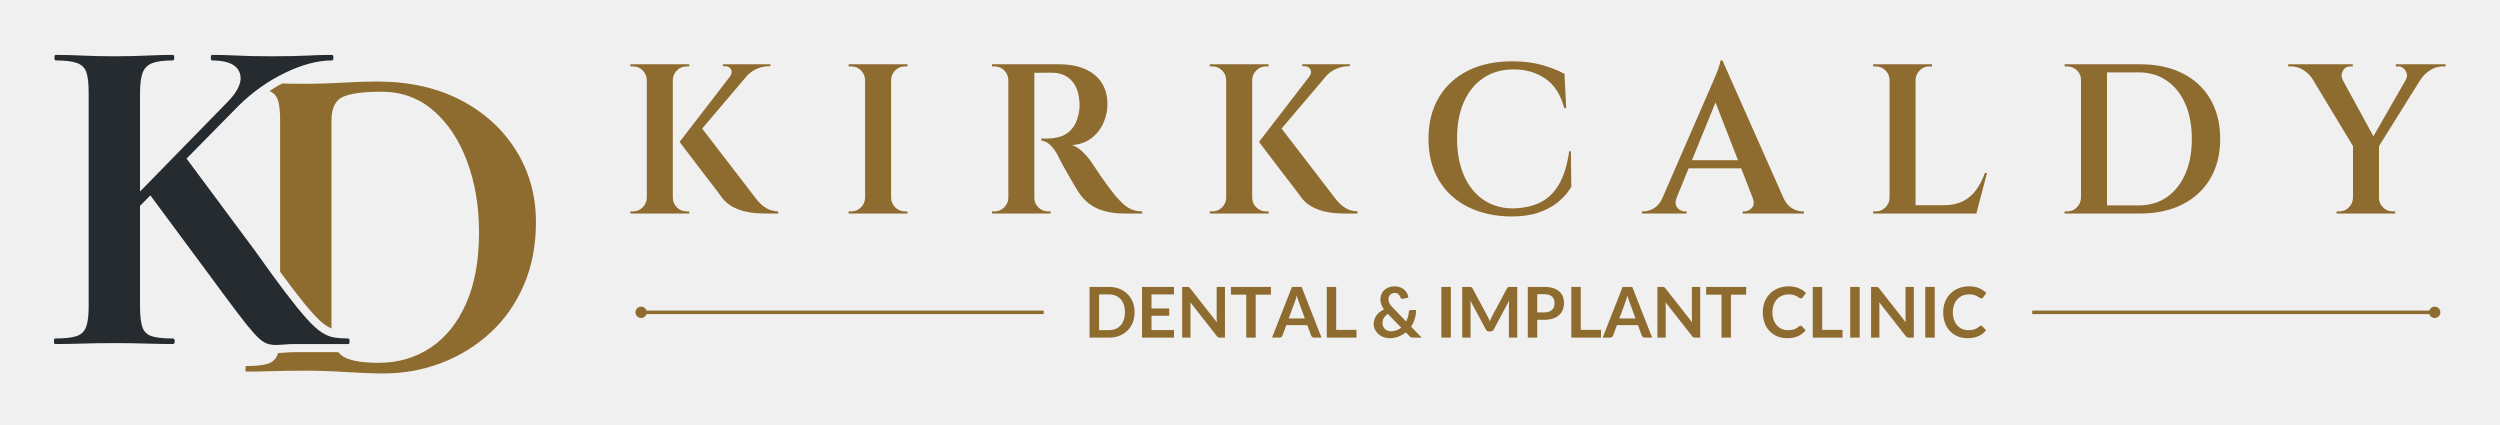
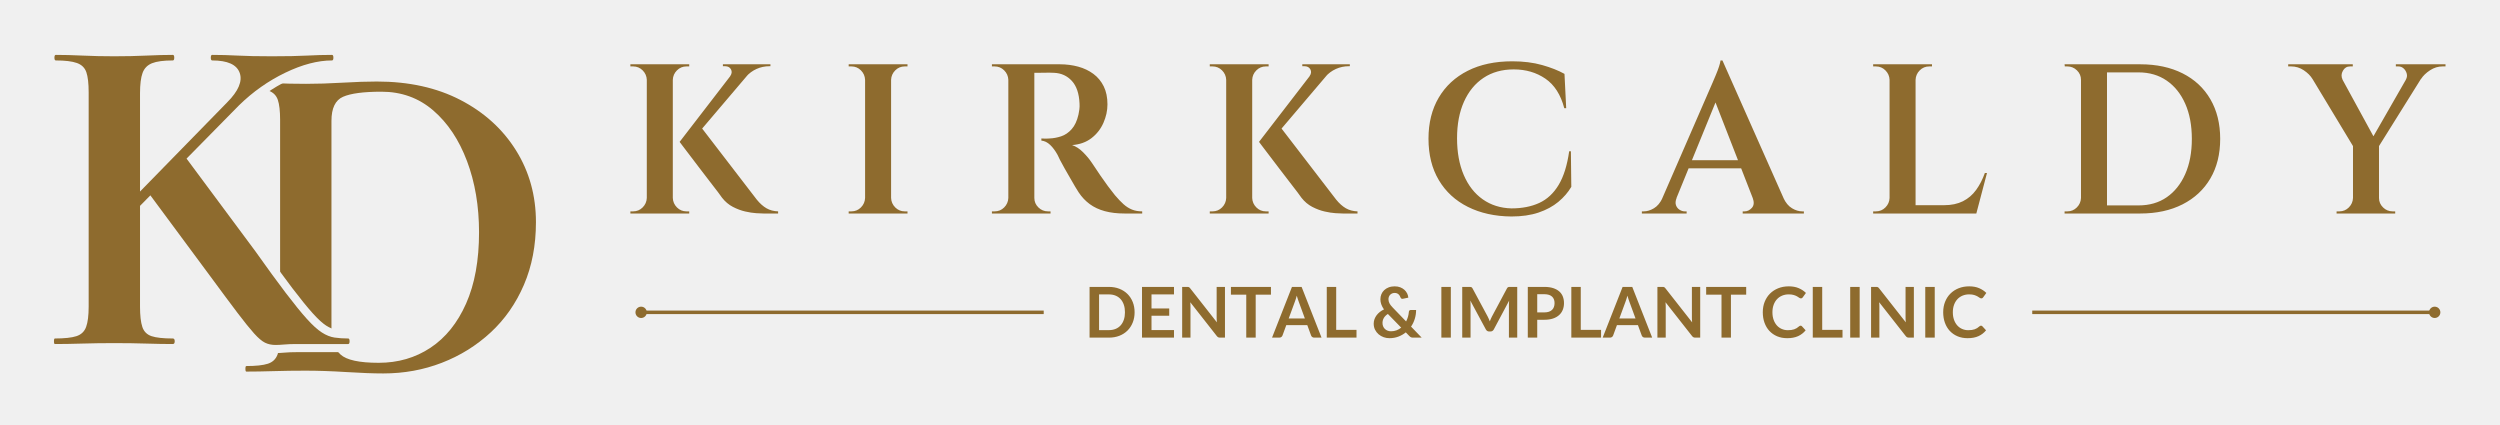
<svg xmlns="http://www.w3.org/2000/svg" viewBox="0 0 1853 315" width="1853" height="315" role="img" aria-label="Kirkcaldy Dental &amp; Implant Clinic">
  <g fill="#8E6B2E">
    <defs>
      <mask id="kdmask21840" maskUnits="userSpaceOnUse" x="-10000" y="-10000" width="20000" height="20000">
        <rect x="-10000" y="-10000" width="20000" height="20000" fill="#fff" />
        <path d="M65.718 227.225V68.461Q65.718 58.517 64.003 53.545Q62.289 48.573 56.974 46.687Q51.659 44.801 41.372 44.801Q40.343 44.801 40.343 42.743Q40.343 40.686 41.372 40.686Q50.287 40.686 61.26 41.2Q72.233 41.715 84.577 41.715Q97.608 41.715 108.581 41.2Q119.553 40.686 128.126 40.686Q129.155 40.686 129.155 42.743Q129.155 44.801 128.126 44.801Q117.839 44.801 112.695 46.858Q107.552 48.915 105.666 54.059Q103.78 59.203 103.78 69.147V227.225Q103.78 237.169 105.494 242.313Q107.209 247.456 112.352 249.171Q117.496 250.885 128.126 250.885Q129.498 250.885 129.498 252.943Q129.498 255.0 128.126 255.0Q119.211 255.0 108.409 254.657Q97.608 254.314 84.577 254.314Q72.233 254.314 60.917 254.657Q49.601 255.0 40.686 255.0Q40.0 255.0 40.0 252.943Q40.0 250.885 40.686 250.885Q51.316 250.885 56.631 249.171Q61.946 247.456 63.832 242.313Q65.718 237.169 65.718 227.225ZM156.244 205.279 109.266 141.842 136.699 115.439 189.163 186.077Q202.536 204.936 211.794 217.109Q221.053 229.282 227.396 236.312Q233.74 243.341 238.541 246.427Q243.341 249.514 247.97 250.199Q252.6 250.885 258.086 250.885Q259.115 250.885 259.115 252.943Q259.115 255.0 258.086 255.0Q242.998 255.0 233.74 255.0Q224.482 255.0 219.681 255.0Q214.537 255.0 210.766 255.343Q206.994 255.686 204.25 255.686Q199.793 255.686 196.364 253.971Q192.935 252.257 188.305 247.113Q183.676 241.97 176.132 232.026Q168.589 222.081 156.244 205.279ZM79.777 166.531 168.246 76.005Q180.933 63.317 177.675 54.059Q174.418 44.801 157.273 44.801Q156.244 44.801 156.244 42.743Q156.244 40.686 157.273 40.686Q166.531 40.686 176.132 41.2Q185.734 41.715 201.507 41.715Q217.967 41.715 227.568 41.2Q237.169 40.686 246.085 40.686Q247.113 40.686 247.113 42.743Q247.113 44.801 246.085 44.801Q230.311 44.801 211.451 53.888Q192.592 62.974 177.161 78.062L89.035 167.56Z" fill="#000" stroke="#000" stroke-width="12.04" stroke-linejoin="round" />
      </mask>
    </defs>
    <path mask="url(#kdmask21840)" d="M284.085 276.797Q273.112 276.797 256.653 275.768Q240.193 274.739 226.477 274.739Q214.133 274.739 202.817 275.082Q191.501 275.425 182.586 275.425Q181.9 275.425 181.9 273.368Q181.9 271.31 182.586 271.31Q193.216 271.31 198.531 269.596Q203.846 267.881 205.732 262.738Q207.618 257.594 207.618 247.65V88.886Q207.618 78.942 205.903 73.97Q204.189 68.998 198.874 67.112Q193.559 65.226 183.272 65.226Q182.243 65.226 182.243 63.168Q182.243 61.111 183.272 61.111Q192.187 61.111 203.16 61.625Q214.133 62.14 226.82 62.14Q239.165 62.14 253.91 61.282Q268.654 60.425 279.284 60.425Q314.946 60.425 341.35 74.141Q367.753 87.857 382.498 111.518Q397.243 135.178 397.243 164.667Q397.243 190.385 388.327 211.131Q379.412 231.876 363.638 246.45Q347.865 261.023 327.462 268.91Q307.059 276.797 284.085 276.797ZM280.656 268.91Q302.259 268.91 319.061 257.766Q335.863 246.621 345.465 225.018Q355.066 203.415 355.066 172.211Q355.066 143.065 346.15 119.404Q337.235 95.744 321.119 81.856Q305.002 67.969 282.713 67.969Q262.825 67.969 254.252 71.741Q245.68 75.513 245.68 89.572V243.878Q245.68 256.565 252.367 262.738Q259.053 268.91 280.656 268.91Z" />
-     <path data-kd="K" fill="#262B30" d="M65.718 227.225V68.461Q65.718 58.517 64.003 53.545Q62.289 48.573 56.974 46.687Q51.659 44.801 41.372 44.801Q40.343 44.801 40.343 42.743Q40.343 40.686 41.372 40.686Q50.287 40.686 61.26 41.2Q72.233 41.715 84.577 41.715Q97.608 41.715 108.581 41.2Q119.553 40.686 128.126 40.686Q129.155 40.686 129.155 42.743Q129.155 44.801 128.126 44.801Q117.839 44.801 112.695 46.858Q107.552 48.915 105.666 54.059Q103.78 59.203 103.78 69.147V227.225Q103.78 237.169 105.494 242.313Q107.209 247.456 112.352 249.171Q117.496 250.885 128.126 250.885Q129.498 250.885 129.498 252.943Q129.498 255.0 128.126 255.0Q119.211 255.0 108.409 254.657Q97.608 254.314 84.577 254.314Q72.233 254.314 60.917 254.657Q49.601 255.0 40.686 255.0Q40.0 255.0 40.0 252.943Q40.0 250.885 40.686 250.885Q51.316 250.885 56.631 249.171Q61.946 247.456 63.832 242.313Q65.718 237.169 65.718 227.225ZM156.244 205.279 109.266 141.842 136.699 115.439 189.163 186.077Q202.536 204.936 211.794 217.109Q221.053 229.282 227.396 236.312Q233.74 243.341 238.541 246.427Q243.341 249.514 247.97 250.199Q252.6 250.885 258.086 250.885Q259.115 250.885 259.115 252.943Q259.115 255.0 258.086 255.0Q242.998 255.0 233.74 255.0Q224.482 255.0 219.681 255.0Q214.537 255.0 210.766 255.343Q206.994 255.686 204.25 255.686Q199.793 255.686 196.364 253.971Q192.935 252.257 188.305 247.113Q183.676 241.97 176.132 232.026Q168.589 222.081 156.244 205.279ZM79.777 166.531 168.246 76.005Q180.933 63.317 177.675 54.059Q174.418 44.801 157.273 44.801Q156.244 44.801 156.244 42.743Q156.244 40.686 157.273 40.686Q166.531 40.686 176.132 41.2Q185.734 41.715 201.507 41.715Q217.967 41.715 227.568 41.2Q237.169 40.686 246.085 40.686Q247.113 40.686 247.113 42.743Q247.113 44.801 246.085 44.801Q230.311 44.801 211.451 53.888Q192.592 62.974 177.161 78.062L89.035 167.56Z" />
+     <path data-kd="K" d="M65.718 227.225V68.461Q65.718 58.517 64.003 53.545Q62.289 48.573 56.974 46.687Q51.659 44.801 41.372 44.801Q40.343 44.801 40.343 42.743Q40.343 40.686 41.372 40.686Q50.287 40.686 61.26 41.2Q72.233 41.715 84.577 41.715Q97.608 41.715 108.581 41.2Q119.553 40.686 128.126 40.686Q129.155 40.686 129.155 42.743Q129.155 44.801 128.126 44.801Q117.839 44.801 112.695 46.858Q107.552 48.915 105.666 54.059Q103.78 59.203 103.78 69.147V227.225Q103.78 237.169 105.494 242.313Q107.209 247.456 112.352 249.171Q117.496 250.885 128.126 250.885Q129.498 250.885 129.498 252.943Q129.498 255.0 128.126 255.0Q119.211 255.0 108.409 254.657Q97.608 254.314 84.577 254.314Q72.233 254.314 60.917 254.657Q49.601 255.0 40.686 255.0Q40.0 255.0 40.0 252.943Q40.0 250.885 40.686 250.885Q51.316 250.885 56.631 249.171Q61.946 247.456 63.832 242.313Q65.718 237.169 65.718 227.225ZM156.244 205.279 109.266 141.842 136.699 115.439 189.163 186.077Q202.536 204.936 211.794 217.109Q221.053 229.282 227.396 236.312Q233.74 243.341 238.541 246.427Q243.341 249.514 247.97 250.199Q252.6 250.885 258.086 250.885Q259.115 250.885 259.115 252.943Q259.115 255.0 258.086 255.0Q242.998 255.0 233.74 255.0Q224.482 255.0 219.681 255.0Q214.537 255.0 210.766 255.343Q206.994 255.686 204.25 255.686Q199.793 255.686 196.364 253.971Q192.935 252.257 188.305 247.113Q183.676 241.97 176.132 232.026Q168.589 222.081 156.244 205.279ZM79.777 166.531 168.246 76.005Q180.933 63.317 177.675 54.059Q174.418 44.801 157.273 44.801Q156.244 44.801 156.244 42.743Q156.244 40.686 157.273 40.686Q166.531 40.686 176.132 41.2Q185.734 41.715 201.507 41.715Q217.967 41.715 227.568 41.2Q237.169 40.686 246.085 40.686Q247.113 40.686 247.113 42.743Q247.113 44.801 246.085 44.801Q230.311 44.801 211.451 53.888Q192.592 62.974 177.161 78.062L89.035 167.56Z" />
    <path d="M518.435 92.68 560.937 147.98Q564.413 152.246 568.126 154.379Q571.839 156.512 576.737 156.67V158.25H565.835Q564.097 158.25 560.463 158.013Q556.829 157.776 552.326 156.749Q547.823 155.722 543.241 153.352Q538.659 150.982 535.183 146.558Q534.709 145.768 532.26 142.529Q529.811 139.29 526.177 134.629Q522.543 129.968 518.672 124.833Q514.801 119.698 511.404 115.274Q508.007 110.85 505.874 108.006Q503.741 105.162 503.741 105.162ZM559.989 48.756 512.589 104.53 503.741 105.162 547.191 48.756ZM571.049 47.65V49.072H570.417Q565.203 49.072 560.7 51.126Q556.197 53.18 553.037 56.814L541.187 56.498Q543.083 53.812 541.819 51.442Q540.555 49.072 537.395 49.072H535.815V47.65H570.417ZM498.685 47.65V158.25H479.409V47.65ZM479.883 146.716V158.25H467.243V156.67Q467.401 156.67 468.27 156.67Q469.139 156.67 469.297 156.67Q473.405 156.67 476.328 153.747Q479.251 150.824 479.409 146.716ZM479.883 59.184H479.409Q479.251 55.076 476.328 52.153Q473.405 49.23 469.297 49.23Q469.139 49.23 468.27 49.23Q467.401 49.23 467.243 49.23V47.65H479.883ZM498.211 146.716H498.685Q498.843 150.824 501.766 153.747Q504.689 156.67 508.797 156.67Q508.797 156.67 509.745 156.67Q510.693 156.67 510.851 156.67V158.25H498.211ZM498.211 59.184V47.65H510.851V49.23Q510.693 49.23 509.745 49.23Q508.797 49.23 508.797 49.23Q504.689 49.23 501.766 52.153Q498.843 55.076 498.685 59.184ZM660.477 47.65V158.25H641.201V47.65ZM641.675 146.716V158.25H629.035V156.67Q629.035 156.67 630.062 156.67Q631.089 156.67 631.089 156.67Q635.197 156.67 638.12 153.747Q641.043 150.824 641.201 146.716ZM641.675 59.184H641.201Q641.043 55.076 638.12 52.153Q635.197 49.23 631.089 49.23Q631.089 49.23 630.062 49.23Q629.035 49.23 629.035 49.23V47.65H641.675ZM660.003 146.716H660.477Q660.635 150.824 663.558 153.747Q666.481 156.67 670.589 156.67Q670.589 156.67 671.537 156.67Q672.485 156.67 672.643 156.67V158.25H660.003ZM660.003 59.184V47.65H672.643V49.23Q672.485 49.23 671.537 49.23Q670.589 49.23 670.589 49.23Q666.481 49.23 663.558 52.153Q660.635 55.076 660.477 59.184ZM764.599 47.65H785.613Q792.723 47.65 799.122 49.388Q805.521 51.126 810.419 54.76Q815.317 58.394 818.082 64.003Q820.847 69.612 820.847 77.354Q820.847 84.306 817.845 91.1Q814.843 97.894 808.997 102.397Q803.151 106.9 794.619 107.532Q798.885 108.954 802.756 112.825Q806.627 116.696 809.155 120.488Q809.313 120.646 811.13 123.411Q812.947 126.176 815.633 130.126Q818.319 134.076 821.242 138.026Q824.165 141.976 826.377 144.662Q829.853 148.77 832.776 151.377Q835.699 153.984 839.017 155.327Q842.335 156.67 846.601 156.67V158.25H833.487Q825.271 158.25 818.872 156.512Q812.473 154.774 807.733 151.298Q802.993 147.822 799.517 142.608Q798.569 141.186 796.831 138.263Q795.093 135.34 793.039 131.706Q790.985 128.072 789.01 124.675Q787.035 121.278 785.692 118.592Q784.349 115.906 783.875 114.8Q781.347 110.218 778.345 107.374Q775.343 104.53 771.867 104.214V102.634Q772.183 102.634 773.921 102.713Q775.659 102.792 777.871 102.634Q782.137 102.476 786.482 101.054Q790.827 99.632 794.303 95.761Q797.779 91.89 799.359 84.938Q799.675 83.516 799.991 81.304Q800.307 79.092 800.149 76.722Q799.675 65.662 794.461 59.974Q789.247 54.286 781.189 53.97Q778.187 53.812 774.869 53.891Q771.551 53.97 769.102 53.97Q766.653 53.97 766.179 53.97Q766.179 53.812 765.784 52.232Q765.389 50.652 764.994 49.151Q764.599 47.65 764.599 47.65ZM766.653 47.65V158.25H747.377V47.65ZM747.851 146.716V158.25H735.211V156.67Q735.369 156.67 736.238 156.67Q737.107 156.67 737.265 156.67Q741.373 156.67 744.296 153.747Q747.219 150.824 747.377 146.716ZM747.851 59.184H747.377Q747.219 55.076 744.296 52.153Q741.373 49.23 737.265 49.23Q737.107 49.23 736.238 49.23Q735.369 49.23 735.211 49.23V47.65H747.851ZM766.179 146.716H766.653Q766.653 150.824 769.655 153.747Q772.657 156.67 776.765 156.67Q776.923 156.67 777.792 156.67Q778.661 156.67 778.661 156.67V158.25H766.179ZM947.879 92.68 990.381 147.98Q993.857 152.246 997.57 154.379Q1001.283 156.512 1006.181 156.67V158.25H995.279Q993.541 158.25 989.907 158.013Q986.273 157.776 981.77 156.749Q977.267 155.722 972.685 153.352Q968.103 150.982 964.627 146.558Q964.153 145.768 961.704 142.529Q959.255 139.29 955.621 134.629Q951.987 129.968 948.116 124.833Q944.245 119.698 940.848 115.274Q937.451 110.85 935.318 108.006Q933.185 105.162 933.185 105.162ZM989.433 48.756 942.033 104.53 933.185 105.162 976.635 48.756ZM1000.493 47.65V49.072H999.861Q994.647 49.072 990.144 51.126Q985.641 53.18 982.481 56.814L970.631 56.498Q972.527 53.812 971.263 51.442Q969.999 49.072 966.839 49.072H965.259V47.65H999.861ZM928.129 47.65V158.25H908.853V47.65ZM909.327 146.716V158.25H896.687V156.67Q896.845 156.67 897.714 156.67Q898.583 156.67 898.741 156.67Q902.849 156.67 905.772 153.747Q908.695 150.824 908.853 146.716ZM909.327 59.184H908.853Q908.695 55.076 905.772 52.153Q902.849 49.23 898.741 49.23Q898.583 49.23 897.714 49.23Q896.845 49.23 896.687 49.23V47.65H909.327ZM927.655 146.716H928.129Q928.287 150.824 931.21 153.747Q934.133 156.67 938.241 156.67Q938.241 156.67 939.189 156.67Q940.137 156.67 940.295 156.67V158.25H927.655ZM927.655 59.184V47.65H940.295V49.23Q940.137 49.23 939.189 49.23Q938.241 49.23 938.241 49.23Q934.133 49.23 931.21 52.153Q928.287 55.076 928.129 59.184ZM1164.339 112.114 1164.655 138.5Q1161.021 144.662 1155.017 149.639Q1149.013 154.616 1140.402 157.539Q1131.791 160.462 1120.257 160.462Q1101.929 160.304 1088.025 153.352Q1074.121 146.4 1066.458 133.523Q1058.795 120.646 1058.795 102.792Q1058.795 85.254 1066.379 72.377Q1073.963 59.5 1087.867 52.469Q1101.771 45.438 1120.889 45.438Q1133.213 45.438 1143.009 48.203Q1152.805 50.968 1159.599 54.76L1160.863 80.198H1159.441Q1155.491 65.188 1145.458 58.315Q1135.425 51.442 1121.995 51.442Q1109.039 51.442 1099.638 57.683Q1090.237 63.924 1085.102 75.379Q1079.967 86.834 1079.967 102.476Q1079.967 118.118 1084.944 129.731Q1089.921 141.344 1099.006 147.743Q1108.091 154.142 1120.257 154.458Q1132.107 154.458 1140.876 150.429Q1149.645 146.4 1155.254 137.078Q1160.863 127.756 1163.075 112.114ZM1276.677 44.806 1326.605 157.302H1303.221L1269.251 70.086ZM1242.707 146.716Q1241.443 149.876 1242.233 152.088Q1243.023 154.3 1244.919 155.485Q1246.815 156.67 1248.711 156.67H1250.133V158.25H1216.953V156.67Q1216.953 156.67 1217.664 156.67Q1218.375 156.67 1218.375 156.67Q1222.009 156.67 1225.88 154.379Q1229.751 152.088 1232.279 146.716ZM1276.677 44.806 1277.467 61.396 1238.125 157.776H1227.381L1268.145 64.082Q1268.461 63.45 1269.488 61.001Q1270.515 58.552 1271.858 55.392Q1273.201 52.232 1274.149 49.309Q1275.097 46.386 1275.255 44.806ZM1295.163 118.75V124.754H1247.605V118.75ZM1299.113 146.716H1321.865Q1324.393 152.088 1328.264 154.379Q1332.135 156.67 1335.769 156.67Q1335.769 156.67 1336.401 156.67Q1337.033 156.67 1337.033 156.67V158.25H1291.687V156.67H1293.109Q1296.111 156.67 1298.481 154.063Q1300.851 151.456 1299.113 146.716ZM1419.825 47.65V158.25H1400.549V47.65ZM1461.695 152.088 1464.381 158.25H1419.351V152.088ZM1472.755 128.23 1464.855 158.25H1435.309L1440.997 152.088Q1449.055 152.088 1454.901 149.165Q1460.747 146.242 1464.697 140.791Q1468.647 135.34 1471.175 128.23ZM1401.023 146.716V158.25H1388.383V156.67Q1388.383 156.67 1389.41 156.67Q1390.437 156.67 1390.437 156.67Q1394.545 156.67 1397.468 153.747Q1400.391 150.824 1400.549 146.716ZM1401.023 59.184H1400.549Q1400.391 55.076 1397.468 52.153Q1394.545 49.23 1390.437 49.23Q1390.437 49.23 1389.41 49.23Q1388.383 49.23 1388.383 49.23V47.65H1401.023ZM1419.351 59.184V47.65H1431.991V49.23Q1431.833 49.23 1430.885 49.23Q1429.937 49.23 1429.937 49.23Q1425.829 49.23 1422.906 52.153Q1419.983 55.076 1419.825 59.184ZM1586.357 47.65Q1604.369 47.65 1617.72 54.365Q1631.071 61.08 1638.339 73.562Q1645.607 86.044 1645.607 102.95Q1645.607 119.856 1638.339 132.259Q1631.071 144.662 1617.72 151.456Q1604.369 158.25 1586.357 158.25H1550.017L1549.859 152.246Q1552.861 152.246 1557.364 152.246Q1561.867 152.246 1566.686 152.246Q1571.505 152.246 1575.692 152.246Q1579.879 152.246 1582.486 152.246Q1585.093 152.246 1585.093 152.246Q1597.259 152.246 1606.028 146.163Q1614.797 140.08 1619.695 129.02Q1624.593 117.96 1624.593 102.95Q1624.593 87.94 1619.695 76.88Q1614.797 65.82 1605.949 59.737Q1597.101 53.654 1585.093 53.654Q1585.093 53.654 1582.328 53.654Q1579.563 53.654 1575.218 53.654Q1570.873 53.654 1565.817 53.654Q1560.761 53.654 1556.1 53.654Q1551.439 53.654 1548.279 53.654V47.65ZM1561.709 47.65V158.25H1542.433V47.65ZM1542.907 146.716V158.25H1530.267V156.67Q1530.267 156.67 1531.294 156.67Q1532.321 156.67 1532.321 156.67Q1536.429 156.67 1539.352 153.747Q1542.275 150.824 1542.433 146.716ZM1542.907 59.184H1542.433Q1542.433 55.076 1539.431 52.153Q1536.429 49.23 1532.321 49.23Q1532.321 49.23 1531.373 49.23Q1530.425 49.23 1530.425 49.23L1530.267 47.65H1542.907ZM1730.137 47.808 1762.053 106.268 1744.831 109.586 1707.543 47.808ZM1763.317 107.374V158.25H1744.041V107.374ZM1789.703 47.808H1801.079L1761.895 110.534L1754.627 108.954ZM1783.225 59.026Q1784.489 56.814 1783.857 54.523Q1783.225 52.232 1781.566 50.731Q1779.907 49.23 1777.695 49.23Q1777.695 49.23 1776.747 49.23Q1775.799 49.23 1775.799 49.23V47.65H1812.613V49.23H1810.401Q1805.503 49.23 1801.158 52.074Q1796.813 54.918 1794.443 58.552ZM1736.299 59.026 1714.021 58.552Q1711.809 54.918 1707.543 52.074Q1703.277 49.23 1698.221 49.23H1696.009V47.65H1743.883V49.23Q1743.883 49.23 1742.856 49.23Q1741.829 49.23 1741.829 49.23Q1738.353 49.23 1736.536 52.469Q1734.719 55.708 1736.299 59.026ZM1744.515 146.716V158.25H1731.875V156.67Q1731.875 156.67 1732.823 156.67Q1733.771 156.67 1733.929 156.67Q1738.037 156.67 1740.96 153.747Q1743.883 150.824 1744.041 146.716ZM1762.843 146.716H1763.317Q1763.317 150.824 1766.319 153.747Q1769.321 156.67 1773.429 156.67Q1773.429 156.67 1774.377 156.67Q1775.325 156.67 1775.325 156.67V158.25H1762.843Z" />
    <path d="M840.967 231.452Q840.967 235.586 839.589 239.044Q838.211 242.502 835.715 244.998Q833.219 247.494 829.709 248.872Q826.199 250.25 821.935 250.25H807.583V212.654H821.935Q826.199 212.654 829.709 214.045Q833.219 215.436 835.715 217.919Q838.211 220.402 839.589 223.86Q840.967 227.318 840.967 231.452ZM833.817 231.452Q833.817 228.358 832.985 225.901Q832.153 223.444 830.619 221.741Q829.085 220.038 826.888 219.128Q824.691 218.218 821.935 218.218H814.629V244.686H821.935Q824.691 244.686 826.888 243.776Q829.085 242.866 830.619 241.163Q832.153 239.46 832.985 237.003Q833.817 234.546 833.817 231.452ZM870.165 212.654V218.218H853.499V228.644H866.629V234.026H853.499V244.66H870.165V250.25H846.453V212.654ZM879.889 212.654Q880.357 212.654 880.669 212.693Q880.981 212.732 881.228 212.849Q881.475 212.966 881.709 213.187Q881.943 213.408 882.229 213.772L901.963 238.914Q901.859 238.004 901.82 237.133Q901.781 236.262 901.781 235.508V212.654H907.943V250.25H904.329Q903.497 250.25 902.951 249.99Q902.405 249.73 901.885 249.054L882.229 224.016Q882.307 224.848 882.346 225.667Q882.385 226.486 882.385 227.162V250.25H876.223V212.654H879.889ZM942.029 212.654V218.4H930.719V250.25H923.725V218.4H912.363V212.654ZM979.521 250.25H974.113Q973.203 250.25 972.618 249.795Q972.033 249.34 971.773 248.664L968.965 240.994H953.391L950.583 248.664Q950.375 249.262 949.764 249.756Q949.153 250.25 948.269 250.25H942.835L957.603 212.654H964.753ZM955.185 236.054H967.171L962.595 223.548Q962.283 222.716 961.906 221.585Q961.529 220.454 961.165 219.128Q960.801 220.454 960.45 221.598Q960.099 222.742 959.761 223.6ZM990.389 244.478H1005.443V250.25H983.395V212.654H990.389ZM1033.757 212.238Q1036.045 212.238 1037.852 212.94Q1039.659 213.642 1040.946 214.812Q1042.233 215.982 1042.974 217.49Q1043.715 218.998 1043.845 220.61L1039.763 221.468Q1039.685 221.494 1039.594 221.494Q1039.503 221.494 1039.425 221.494Q1038.983 221.494 1038.632 221.247Q1038.281 221.0 1038.073 220.48Q1037.839 219.804 1037.475 219.193Q1037.111 218.582 1036.591 218.127Q1036.071 217.672 1035.369 217.399Q1034.667 217.126 1033.757 217.126Q1032.665 217.126 1031.807 217.503Q1030.949 217.88 1030.351 218.517Q1029.753 219.154 1029.441 219.999Q1029.129 220.844 1029.129 221.78Q1029.129 222.56 1029.298 223.288Q1029.467 224.016 1029.831 224.744Q1030.195 225.472 1030.78 226.239Q1031.365 227.006 1032.223 227.89L1042.207 238.264Q1043.065 236.626 1043.585 234.806Q1044.105 232.986 1044.261 231.114Q1044.313 230.516 1044.651 230.152Q1044.989 229.788 1045.587 229.788H1049.617Q1049.591 233.22 1048.629 236.34Q1047.667 239.46 1045.873 242.086L1053.751 250.25H1047.459Q1046.965 250.25 1046.588 250.198Q1046.211 250.146 1045.873 250.003Q1045.535 249.86 1045.223 249.626Q1044.911 249.392 1044.573 249.028L1041.973 246.35Q1039.477 248.378 1036.422 249.522Q1033.367 250.666 1029.805 250.666Q1027.621 250.666 1025.541 249.925Q1023.461 249.184 1021.823 247.78Q1020.185 246.376 1019.184 244.387Q1018.183 242.398 1018.183 239.902Q1018.183 238.16 1018.755 236.587Q1019.327 235.014 1020.341 233.662Q1021.355 232.31 1022.746 231.218Q1024.137 230.126 1025.801 229.346Q1024.423 227.396 1023.786 225.537Q1023.149 223.678 1023.149 221.832Q1023.149 219.882 1023.864 218.127Q1024.579 216.372 1025.944 215.072Q1027.309 213.772 1029.285 213.005Q1031.261 212.238 1033.757 212.238ZM1024.709 239.382Q1024.709 240.812 1025.203 241.956Q1025.697 243.1 1026.555 243.893Q1027.413 244.686 1028.544 245.115Q1029.675 245.544 1030.949 245.544Q1033.237 245.544 1035.122 244.829Q1037.007 244.114 1038.567 242.84L1028.687 232.7Q1026.607 234.052 1025.658 235.742Q1024.709 237.432 1024.709 239.382ZM1075.357 250.25H1068.337V212.654H1075.357ZM1102.683 234.65Q1103.125 235.482 1103.502 236.379Q1103.879 237.276 1104.243 238.186Q1104.607 237.25 1104.997 236.34Q1105.387 235.43 1105.829 234.598L1116.957 213.772Q1117.165 213.382 1117.386 213.148Q1117.607 212.914 1117.88 212.81Q1118.153 212.706 1118.491 212.68Q1118.829 212.654 1119.297 212.654H1124.575V250.25H1118.413V225.966Q1118.413 225.29 1118.452 224.484Q1118.491 223.678 1118.569 222.846L1107.207 244.166Q1106.817 244.894 1106.193 245.297Q1105.569 245.7 1104.737 245.7H1103.775Q1102.943 245.7 1102.319 245.297Q1101.695 244.894 1101.305 244.166L1089.787 222.768Q1089.891 223.626 1089.93 224.445Q1089.969 225.264 1089.969 225.966V250.25H1083.807V212.654H1089.085Q1089.553 212.654 1089.891 212.68Q1090.229 212.706 1090.502 212.81Q1090.775 212.914 1091.009 213.148Q1091.243 213.382 1091.451 213.772L1102.683 234.65ZM1139.395 237.016V250.25H1132.401V212.654H1144.647Q1148.417 212.654 1151.173 213.538Q1153.929 214.422 1155.723 216.008Q1157.517 217.594 1158.375 219.804Q1159.233 222.014 1159.233 224.64Q1159.233 227.37 1158.323 229.645Q1157.413 231.92 1155.593 233.558Q1153.773 235.196 1151.043 236.106Q1148.313 237.016 1144.647 237.016ZM1139.395 231.556H1144.647Q1146.571 231.556 1148.001 231.075Q1149.431 230.594 1150.367 229.697Q1151.303 228.8 1151.771 227.513Q1152.239 226.226 1152.239 224.64Q1152.239 223.132 1151.771 221.91Q1151.303 220.688 1150.367 219.83Q1149.431 218.972 1148.001 218.517Q1146.571 218.062 1144.647 218.062H1139.395ZM1171.661 244.478H1186.715V250.25H1164.667V212.654H1171.661ZM1224.597 250.25H1219.189Q1218.279 250.25 1217.694 249.795Q1217.109 249.34 1216.849 248.664L1214.041 240.994H1198.467L1195.659 248.664Q1195.451 249.262 1194.84 249.756Q1194.229 250.25 1193.345 250.25H1187.911L1202.679 212.654H1209.829ZM1200.261 236.054H1212.247L1207.671 223.548Q1207.359 222.716 1206.982 221.585Q1206.605 220.454 1206.241 219.128Q1205.877 220.454 1205.526 221.598Q1205.175 222.742 1204.837 223.6ZM1232.137 212.654Q1232.605 212.654 1232.917 212.693Q1233.229 212.732 1233.476 212.849Q1233.723 212.966 1233.957 213.187Q1234.191 213.408 1234.477 213.772L1254.211 238.914Q1254.107 238.004 1254.068 237.133Q1254.029 236.262 1254.029 235.508V212.654H1260.191V250.25H1256.577Q1255.745 250.25 1255.199 249.99Q1254.653 249.73 1254.133 249.054L1234.477 224.016Q1234.555 224.848 1234.594 225.667Q1234.633 226.486 1234.633 227.162V250.25H1228.471V212.654H1232.137ZM1294.277 212.654V218.4H1282.967V250.25H1275.973V218.4H1264.611V212.654ZM1334.603 241.384Q1335.175 241.384 1335.591 241.826L1338.347 244.816Q1336.059 247.65 1332.718 249.158Q1329.377 250.666 1324.697 250.666Q1320.511 250.666 1317.17 249.236Q1313.829 247.806 1311.463 245.258Q1309.097 242.71 1307.836 239.174Q1306.575 235.638 1306.575 231.452Q1306.575 227.214 1307.979 223.691Q1309.383 220.168 1311.931 217.62Q1314.479 215.072 1318.028 213.655Q1321.577 212.238 1325.867 212.238Q1330.053 212.238 1333.186 213.577Q1336.319 214.916 1338.555 217.126L1336.215 220.376Q1336.007 220.688 1335.682 220.922Q1335.357 221.156 1334.785 221.156Q1334.187 221.156 1333.563 220.688Q1332.939 220.22 1331.977 219.674Q1331.015 219.128 1329.546 218.66Q1328.077 218.192 1325.815 218.192Q1323.163 218.192 1320.94 219.115Q1318.717 220.038 1317.118 221.754Q1315.519 223.47 1314.622 225.927Q1313.725 228.384 1313.725 231.452Q1313.725 234.624 1314.622 237.094Q1315.519 239.564 1317.053 241.254Q1318.587 242.944 1320.667 243.841Q1322.747 244.738 1325.139 244.738Q1326.569 244.738 1327.726 244.582Q1328.883 244.426 1329.858 244.088Q1330.833 243.75 1331.704 243.217Q1332.575 242.684 1333.433 241.904Q1333.693 241.67 1333.979 241.527Q1334.265 241.384 1334.603 241.384ZM1350.619 244.478H1365.673V250.25H1343.625V212.654H1350.619ZM1378.387 250.25H1371.367V212.654H1378.387ZM1390.503 212.654Q1390.971 212.654 1391.283 212.693Q1391.595 212.732 1391.842 212.849Q1392.089 212.966 1392.323 213.187Q1392.557 213.408 1392.843 213.772L1412.577 238.914Q1412.473 238.004 1412.434 237.133Q1412.395 236.262 1412.395 235.508V212.654H1418.557V250.25H1414.943Q1414.111 250.25 1413.565 249.99Q1413.019 249.73 1412.499 249.054L1392.843 224.016Q1392.921 224.848 1392.96 225.667Q1392.999 226.486 1392.999 227.162V250.25H1386.837V212.654H1390.503ZM1434.027 250.25H1427.007V212.654H1434.027ZM1468.321 241.384Q1468.893 241.384 1469.309 241.826L1472.065 244.816Q1469.777 247.65 1466.436 249.158Q1463.095 250.666 1458.415 250.666Q1454.229 250.666 1450.888 249.236Q1447.547 247.806 1445.181 245.258Q1442.815 242.71 1441.554 239.174Q1440.293 235.638 1440.293 231.452Q1440.293 227.214 1441.697 223.691Q1443.101 220.168 1445.649 217.62Q1448.197 215.072 1451.746 213.655Q1455.295 212.238 1459.585 212.238Q1463.771 212.238 1466.904 213.577Q1470.037 214.916 1472.273 217.126L1469.933 220.376Q1469.725 220.688 1469.4 220.922Q1469.075 221.156 1468.503 221.156Q1467.905 221.156 1467.281 220.688Q1466.657 220.22 1465.695 219.674Q1464.733 219.128 1463.264 218.66Q1461.795 218.192 1459.533 218.192Q1456.881 218.192 1454.658 219.115Q1452.435 220.038 1450.836 221.754Q1449.237 223.47 1448.34 225.927Q1447.443 228.384 1447.443 231.452Q1447.443 234.624 1448.34 237.094Q1449.237 239.564 1450.771 241.254Q1452.305 242.944 1454.385 243.841Q1456.465 244.738 1458.857 244.738Q1460.287 244.738 1461.444 244.582Q1462.601 244.426 1463.576 244.088Q1464.551 243.75 1465.422 243.217Q1466.293 242.684 1467.151 241.904Q1467.411 241.67 1467.697 241.527Q1467.983 241.384 1468.321 241.384Z" />
  </g>
  <line x1="475.2" y1="231.5" x2="773.6" y2="231.5" stroke="#8E6B2E" stroke-width="2.6" />
  <circle cx="475.2" cy="231.5" r="4.2" fill="#8E6B2E" />
  <line x1="1506.3" y1="231.5" x2="1804.6" y2="231.5" stroke="#8E6B2E" stroke-width="2.6" />
  <circle cx="1804.6" cy="231.5" r="4.2" fill="#8E6B2E" />
</svg>
